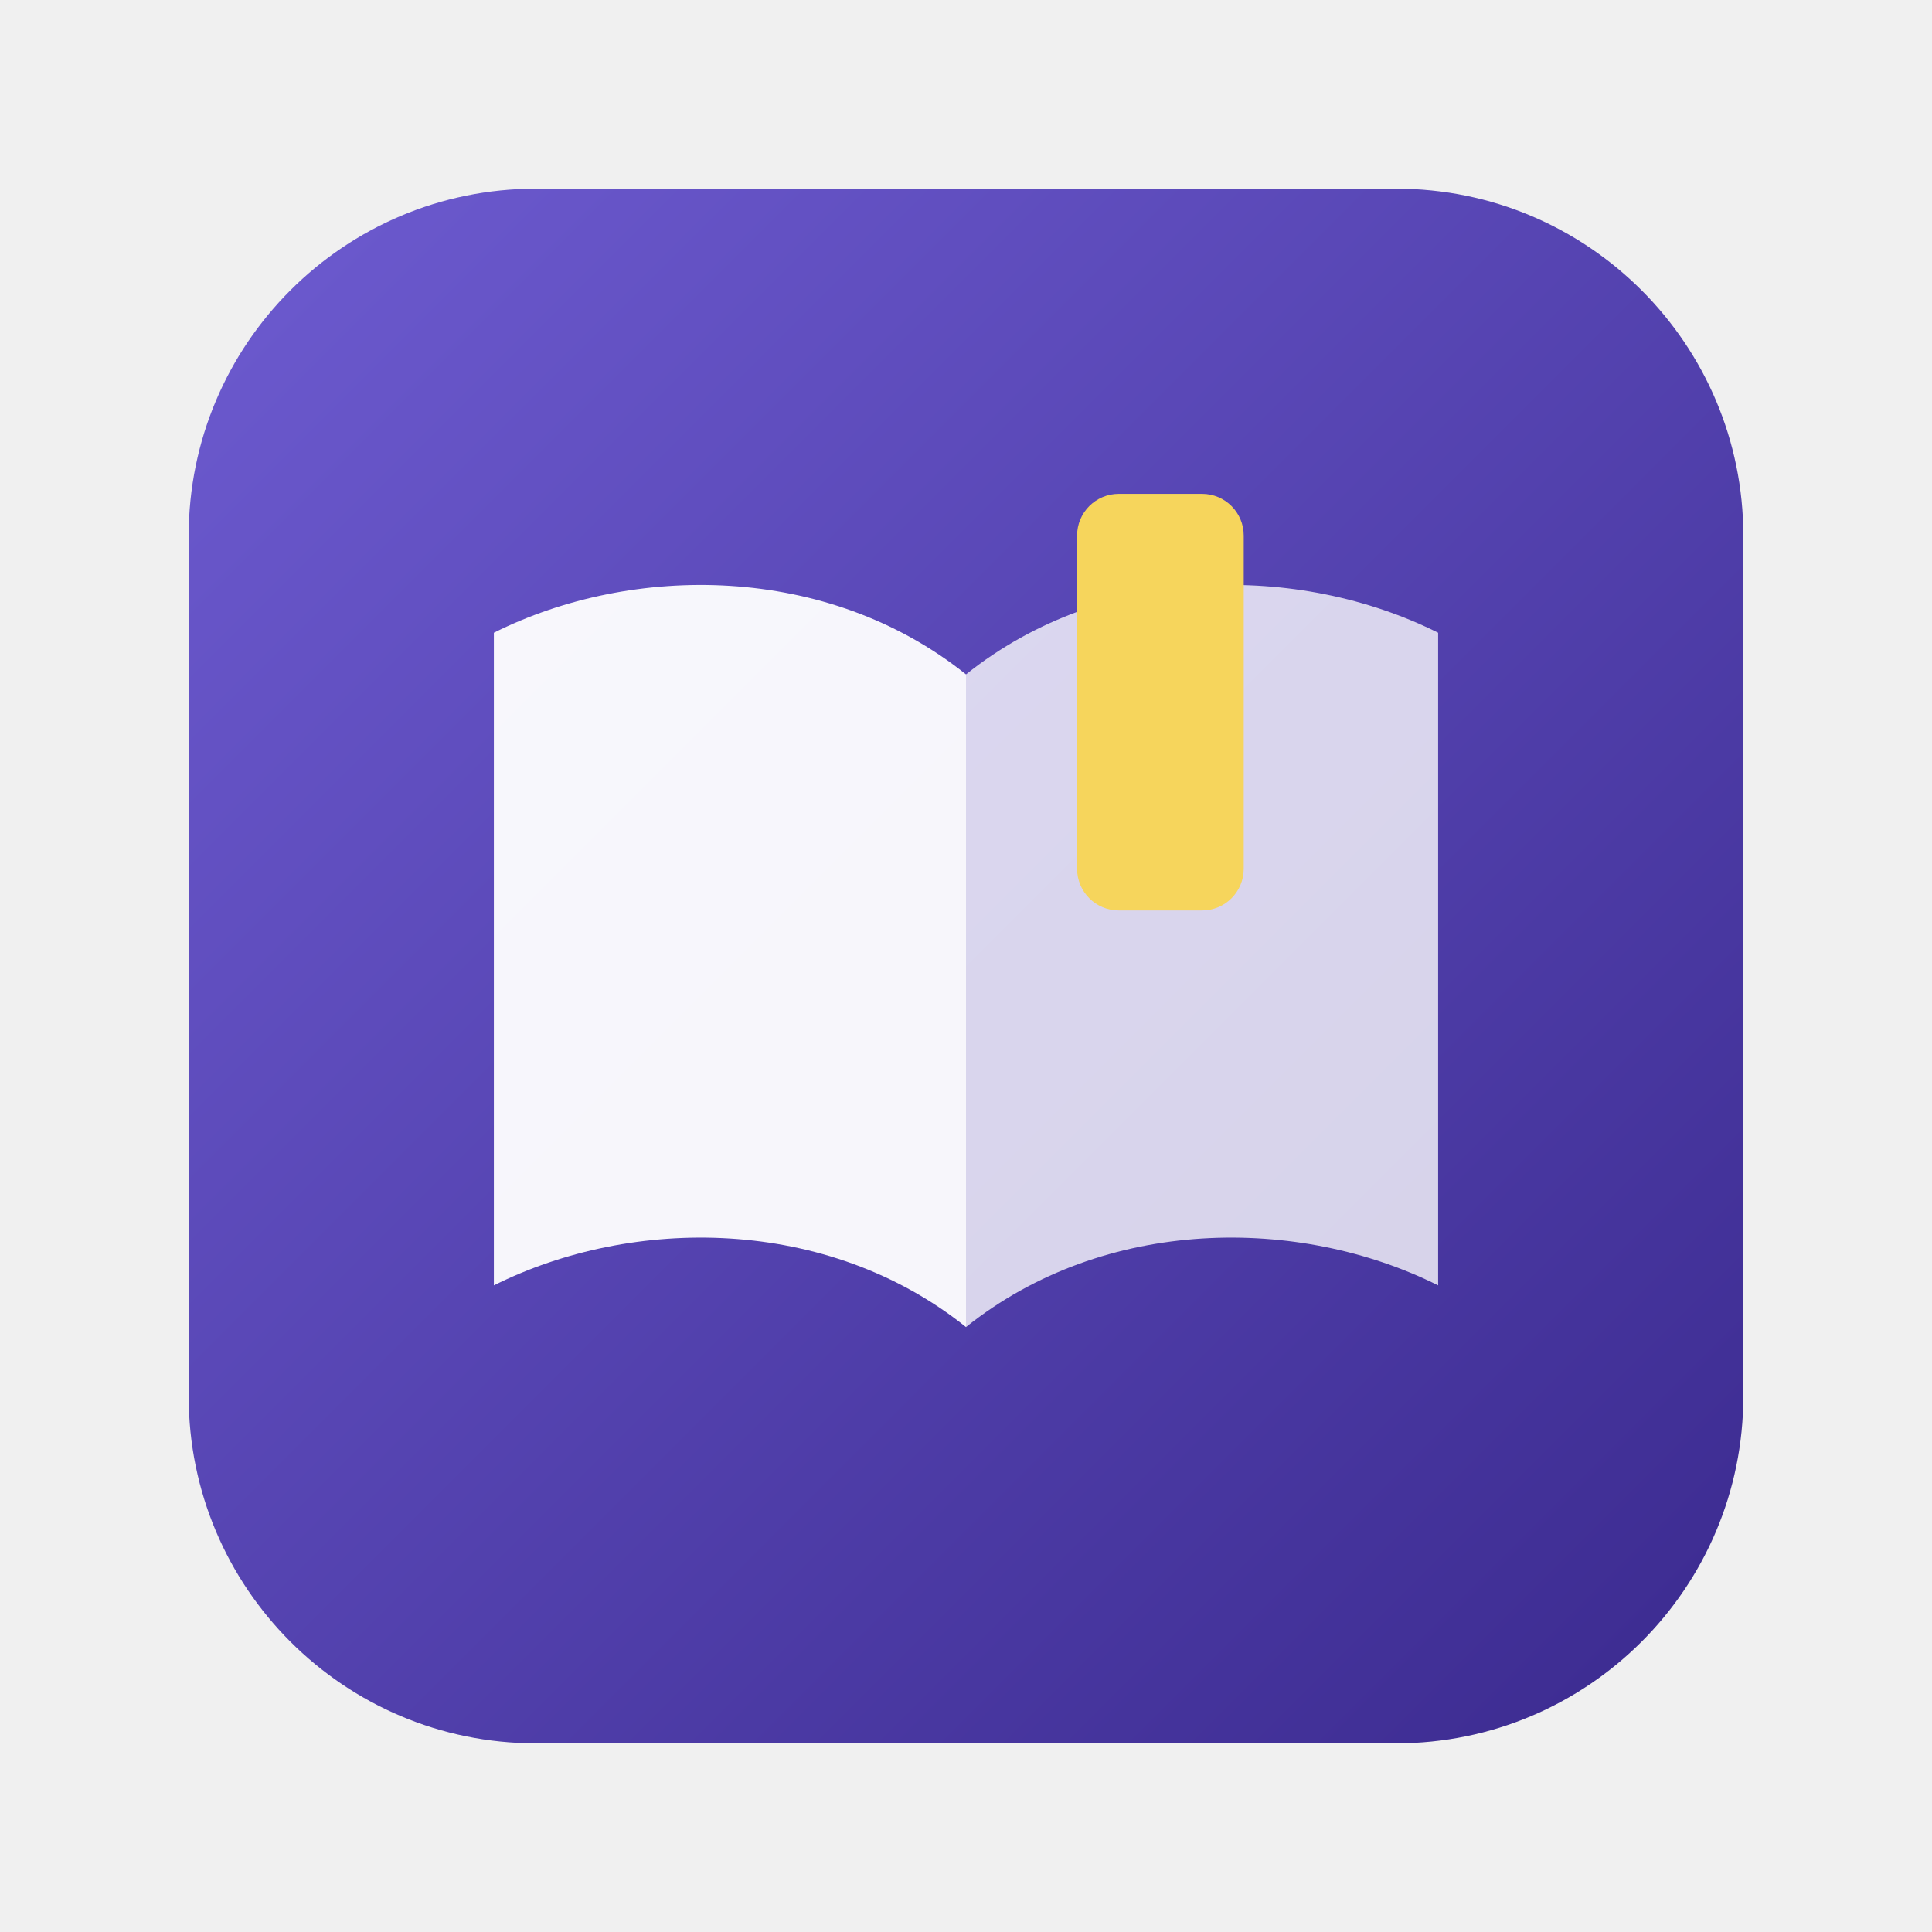
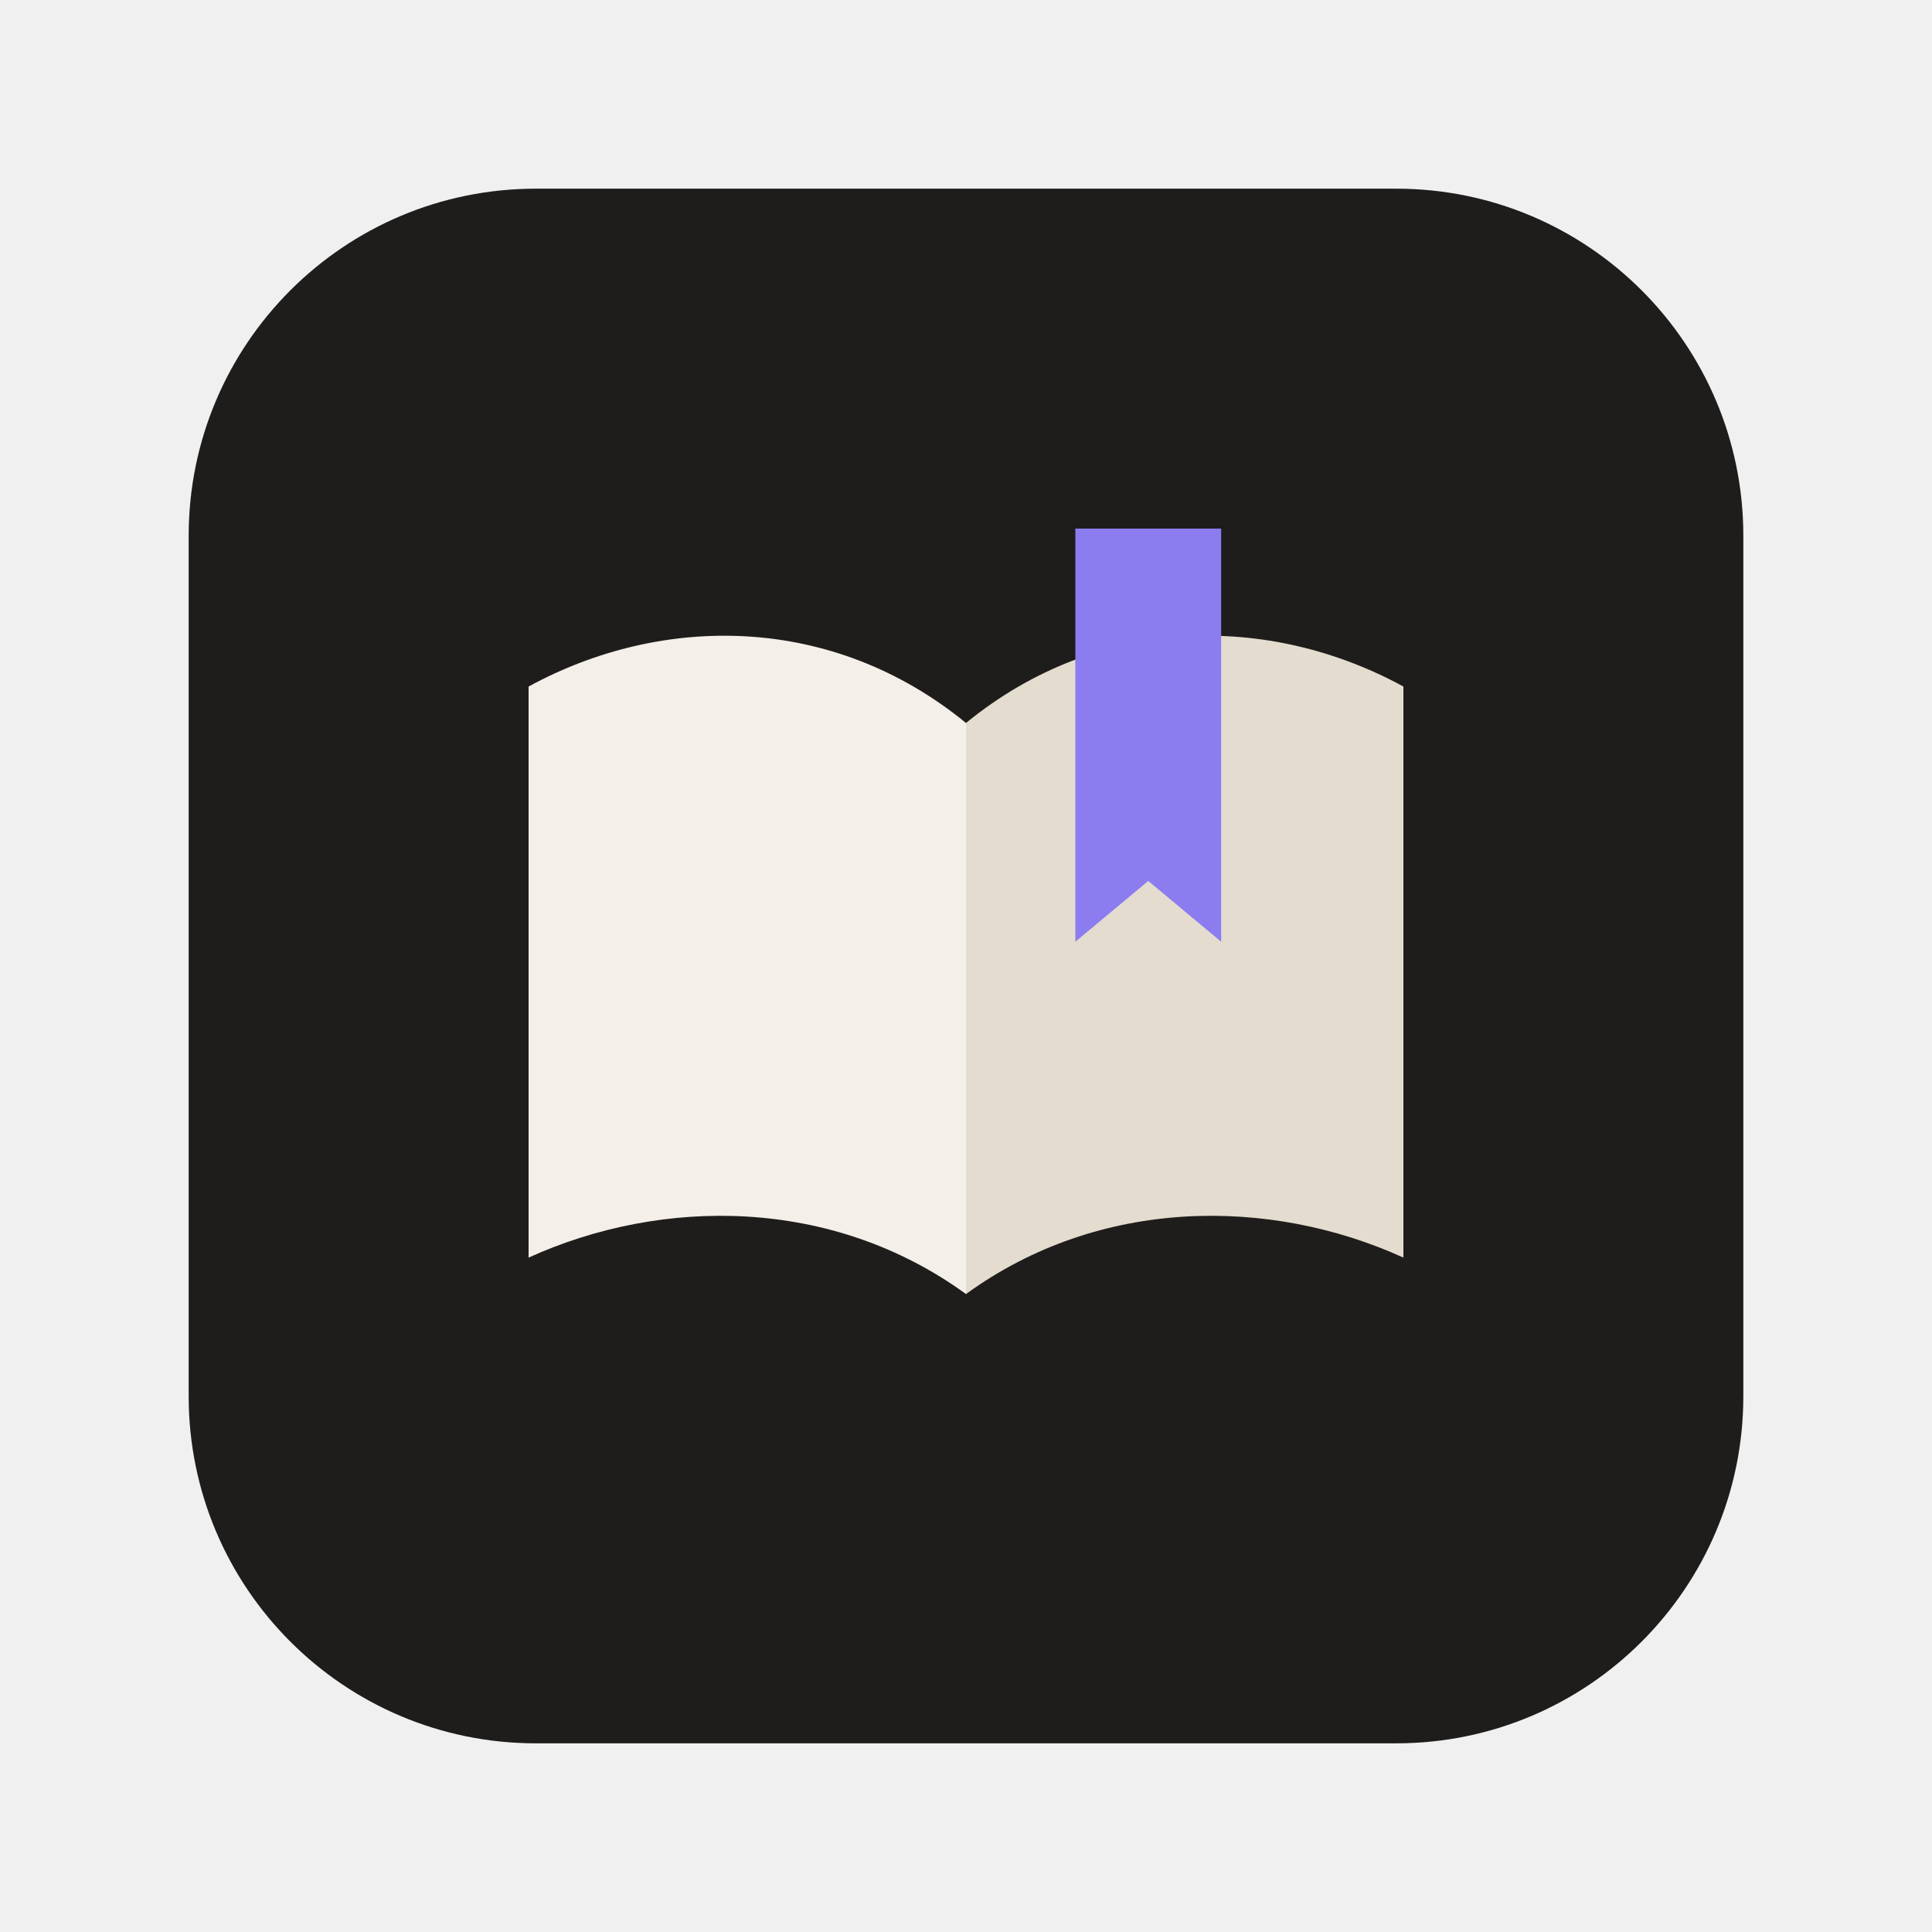
<svg xmlns="http://www.w3.org/2000/svg" width="128" height="128" viewBox="0 0 128 128">
-   <defs>
-     <linearGradient id="bg" x1="0" y1="0" x2="1" y2="1">
-       <stop offset="0" stop-color="#6d5bd0" />
-       <stop offset="1" stop-color="#3b2a8f" />
-     </linearGradient>
-   </defs>
-   <rect x="12.5" y="12.5" width="103" height="103" rx="23" fill="url(#bg)" />
-   <g transform="translate(64 64) scale(.92) translate(-64 -64)">
-     <path d="M30 40c10-5 24-5 34 3v47c-10-8-24-8-34-3z" fill="#fff" opacity=".95" />
-     <path d="M98 40c-10-5-24-5-34 3v47c10-8 24-8 34-3z" fill="#fff" opacity=".78" />
-     <rect x="72" y="30" width="12" height="30" rx="3" fill="#f6d55c" />
+   <rect x="12.5" y="12.5" width="103" height="103" rx="23" fill="#1f1d1b" />
+   <g transform="translate(64 64) scale(.805) translate(-64 -64)">
+     <path d="M28 41c11-6 25-6 36 3v47c-11-8-25-8-36-3z" fill="#f4efe8" />
+     <path d="M100 41c-11-6-25-6-36 3v47c11-8 25-8 36-3z" fill="#e3dccf" />
+     <path d="M73 28h12v34l-6-5-6 5z" fill="#8b7cf0" />
  </g>
</svg>
